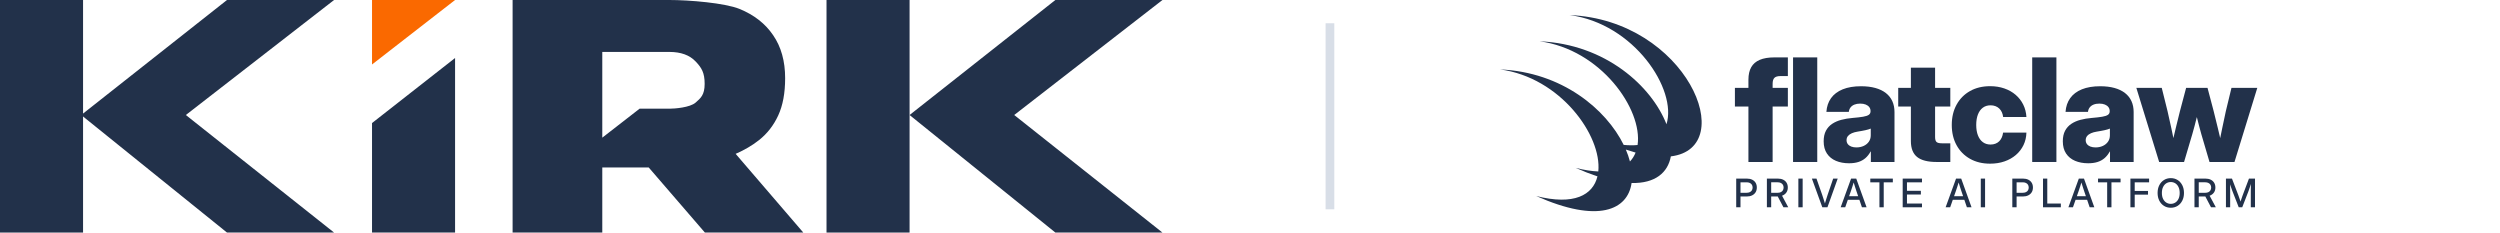
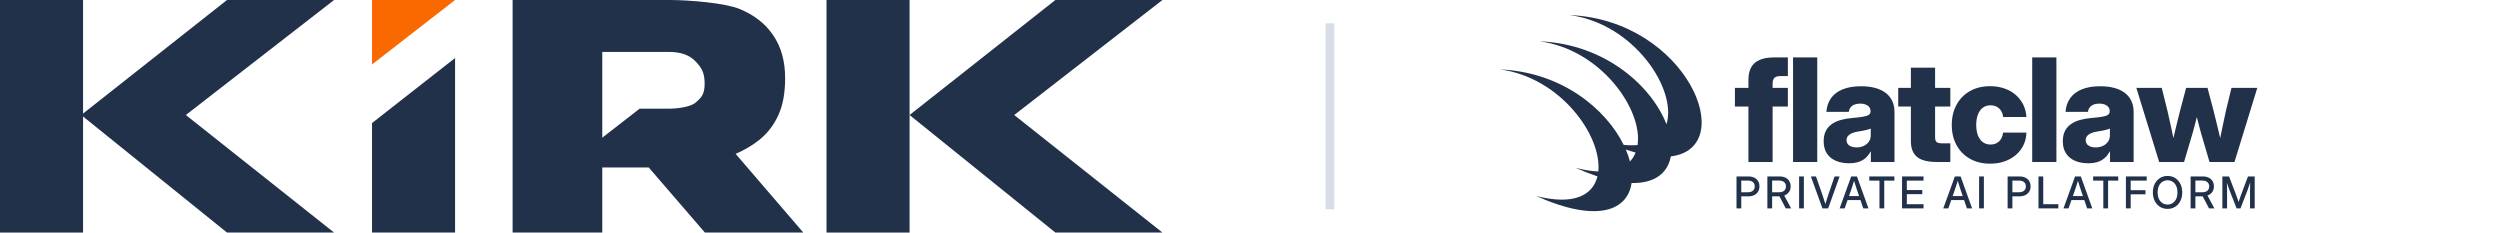
<svg xmlns="http://www.w3.org/2000/svg" viewBox="0 0 430 40" width="430" height="40" aria-label="Kirk Tech Solutions and FlatClaw">
  <g>
    <g id="kirk-logo">
      <g id="color=blue">
        <g id="text">
          <g id="k">
            <path id="Vector" d="M174.444 19.782L199.941 0H181.523L156.447 19.782L181.523 40H199.941L174.444 19.782Z" fill="#22314A" />
            <path id="Vector_2" d="M156.447 0H142.161V40H156.447V0Z" fill="#22314A" />
          </g>
          <g id="i">
            <path id="Vector_3" d="M78.273 9.977L63.988 21.165V40H78.273V9.977Z" fill="#22314A" />
            <path id="Vector_4" d="M78.273 0H63.988V11.092L78.273 0Z" fill="#FA6900" />
          </g>
          <g id="r">
            <path id="Subtract" d="M115.132 0C118.53 0 124.677 0.51 127.184 1.53C129.691 2.55 131.627 4.058 132.981 6.056C134.358 8.054 135.044 10.52 135.044 13.454C135.044 16.004 134.648 18.134 133.859 19.845C133.07 21.559 131.968 22.977 130.553 24.097C129.378 25.023 128.034 25.81 126.53 26.462L138.168 40H121.241L111.577 28.803H103.593V40H88.168V0H115.132ZM103.593 8.932V23.677L110.008 18.696H115.132C116.013 18.696 118.677 18.505 119.654 17.637C120.491 16.894 121.2 16.349 121.2 14.432C121.2 12.514 120.686 11.662 119.654 10.581C118.622 9.48 117.115 8.932 115.132 8.932H103.593Z" fill="#22314A" />
          </g>
          <g id="K">
            <path id="Vector_5" d="M31.964 19.782L57.461 0H39.043L13.967 19.782L39.043 40H57.461L31.964 19.782Z" fill="#22314A" />
            <path id="Vector_6" d="M14.286 0H0V40H14.286V0Z" fill="#22314A" />
          </g>
        </g>
      </g>
    </g>
  </g>
  <rect x="228" y="4" width="1.5" height="32" fill="#D8DEE7" />
  <g transform="translate(256 -0.5) scale(0.3636)">
    <g transform="translate(2 4) scale(0.2)">
      <path fill="#22314A" d="M182.338 22.55c152.455 20.22 254.7 176.264 228.928 258.163-34.76-89.215-143.516-189.588-300.207-196.15C255.855 103.772 355.365 245.5 342.92 329.856c-9.85.97-20.79.927-32.852-.24-41.436-84.32-146.004-172.382-292.437-178.513 142.546 18.907 241.2 156.557 232.36 241.316-15.664-.633-33.447-3.34-53.48-8.46 18.37 8.188 35.514 14.817 51.502 20.067-10.614 44.085-55.285 69.374-144.93 46.47C250 515.968 319.647 483.338 328.736 419.743c56.24 1.254 85.915-24.86 92.856-63.008 164.112-19.88 36.806-322.627-239.254-334.185zm132.808 318.083c7.97 2.704 15.666 5.077 23.07 7.11-3.122 7.893-7.546 14.993-13.35 21.095-2.393-9.222-5.635-18.663-9.72-28.205z" />
    </g>
    <g transform="translate(116 78)" fill="#22314A">
      <path d="M25.673 -35.062V-26.228H0.624V-35.062ZM7.018 0.0V-38.933Q7.018 -42.516 8.349 -44.847Q9.679 -47.178 12.398 -48.325Q15.117 -49.473 19.276 -49.473Q21.271 -49.473 23.095 -49.473Q24.92 -49.473 25.673 -49.473V-40.638Q25.197 -40.638 24.101 -40.638Q23.005 -40.638 22.18 -40.638Q20.157 -40.638 19.312 -39.801Q18.466 -38.964 18.466 -36.959V0.0Z" />
      <path d="M39.577 -49.473V0.0H28.128V-49.473Z" />
      <path d="M54.627 0.607Q51.116 0.607 48.41 -0.538Q45.705 -1.683 44.157 -3.994Q42.61 -6.305 42.61 -9.791Q42.61 -12.762 43.675 -14.768Q44.741 -16.774 46.615 -18.03Q48.49 -19.286 50.959 -19.938Q53.428 -20.591 56.202 -20.822Q59.354 -21.085 61.242 -21.406Q63.13 -21.727 63.956 -22.309Q64.782 -22.89 64.782 -23.941V-24.121Q64.782 -25.164 64.184 -25.948Q63.587 -26.731 62.5 -27.174Q61.413 -27.617 59.889 -27.617Q58.323 -27.617 57.154 -27.144Q55.985 -26.671 55.314 -25.794Q54.643 -24.917 54.51 -23.712H43.896Q44.163 -27.513 46.115 -30.222Q48.068 -32.931 51.638 -34.379Q55.209 -35.828 60.293 -35.828Q64.105 -35.828 67.058 -35.01Q70.011 -34.193 72.032 -32.615Q74.052 -31.037 75.083 -28.773Q76.114 -26.509 76.114 -23.617V0.0H64.933V-4.93H64.801Q63.766 -3.037 62.336 -1.81Q60.905 -0.582 59.007 0.013Q57.108 0.607 54.627 0.607ZM58.099 -6.888Q60.013 -6.888 61.553 -7.603Q63.093 -8.318 63.988 -9.604Q64.883 -10.889 64.883 -12.625V-15.797Q64.425 -15.599 63.797 -15.409Q63.17 -15.219 62.383 -15.046Q61.597 -14.872 60.662 -14.703Q59.727 -14.534 58.662 -14.36Q57.141 -14.119 55.963 -13.611Q54.784 -13.102 54.109 -12.289Q53.435 -11.476 53.435 -10.317Q53.435 -9.245 54.024 -8.47Q54.614 -7.695 55.66 -7.291Q56.707 -6.888 58.099 -6.888Z" />
      <path d="M102.522 -35.062V-26.228H77.877V-35.062ZM83.867 -44.625H95.316V-11.781Q95.316 -10.108 95.986 -9.472Q96.656 -8.835 98.562 -8.835Q99.426 -8.835 100.685 -8.835Q101.943 -8.835 102.522 -8.835V0.0Q101.634 0.0 99.809 0.0Q97.985 0.0 96.062 0.0Q89.729 0.0 86.798 -2.379Q83.867 -4.759 83.867 -9.871Z" />
      <path d="M121.348 0.797Q115.92 0.797 111.835 -1.506Q107.749 -3.809 105.48 -7.939Q103.211 -12.069 103.211 -17.515Q103.211 -22.97 105.48 -27.108Q107.749 -31.245 111.835 -33.552Q115.92 -35.859 121.348 -35.859Q124.993 -35.859 128.062 -34.795Q131.132 -33.73 133.403 -31.784Q135.673 -29.838 137.003 -27.171Q138.332 -24.505 138.521 -21.269H127.511Q127.363 -22.526 126.898 -23.544Q126.432 -24.561 125.665 -25.293Q124.898 -26.025 123.863 -26.417Q122.828 -26.809 121.55 -26.809Q119.424 -26.809 117.908 -25.683Q116.392 -24.557 115.584 -22.477Q114.777 -20.397 114.777 -17.515Q114.777 -14.666 115.584 -12.582Q116.392 -10.498 117.916 -9.375Q119.441 -8.253 121.55 -8.253Q122.828 -8.253 123.855 -8.65Q124.882 -9.047 125.633 -9.779Q126.384 -10.511 126.85 -11.557Q127.315 -12.604 127.487 -13.895H138.521Q138.433 -10.674 137.142 -7.995Q135.85 -5.316 133.563 -3.341Q131.276 -1.365 128.168 -0.284Q125.06 0.797 121.348 0.797Z" />
      <path d="M152.708 -49.473V0.0H141.259V-49.473Z" />
      <path d="M167.758 0.607Q164.247 0.607 161.541 -0.538Q158.836 -1.683 157.289 -3.994Q155.741 -6.305 155.741 -9.791Q155.741 -12.762 156.806 -14.768Q157.872 -16.774 159.746 -18.03Q161.621 -19.286 164.09 -19.938Q166.559 -20.591 169.333 -20.822Q172.485 -21.085 174.373 -21.406Q176.261 -21.727 177.087 -22.309Q177.913 -22.89 177.913 -23.941V-24.121Q177.913 -25.164 177.315 -25.948Q176.718 -26.731 175.631 -27.174Q174.544 -27.617 173.02 -27.617Q171.454 -27.617 170.285 -27.144Q169.116 -26.671 168.445 -25.794Q167.774 -24.917 167.641 -23.712H157.027Q157.294 -27.513 159.246 -30.222Q161.199 -32.931 164.769 -34.379Q168.34 -35.828 173.424 -35.828Q177.236 -35.828 180.189 -35.01Q183.142 -34.193 185.163 -32.615Q187.183 -31.037 188.214 -28.773Q189.245 -26.509 189.245 -23.617V0.0H178.064V-4.93H177.932Q176.897 -3.037 175.467 -1.81Q174.036 -0.582 172.138 0.013Q170.239 0.607 167.758 0.607ZM171.23 -6.888Q173.144 -6.888 174.684 -7.603Q176.224 -8.318 177.119 -9.604Q178.014 -10.889 178.014 -12.625V-15.797Q177.556 -15.599 176.928 -15.409Q176.301 -15.219 175.514 -15.046Q174.728 -14.872 173.793 -14.703Q172.858 -14.534 171.793 -14.36Q170.272 -14.119 169.094 -13.611Q167.915 -13.102 167.24 -12.289Q166.566 -11.476 166.566 -10.317Q166.566 -9.245 167.155 -8.47Q167.745 -7.695 168.791 -7.291Q169.838 -6.888 171.23 -6.888Z" />
      <path d="M201.312 0.0 190.522 -35.062H202.539L205.264 -24.098Q206.193 -20.242 207.051 -16.082Q207.909 -11.921 208.771 -7.881H207.242Q208.205 -11.921 209.18 -16.082Q210.156 -20.242 211.16 -24.098L214.07 -35.062H224.19L227.084 -24.098Q228.088 -20.242 229.06 -16.082Q230.031 -11.921 230.994 -7.881H229.492Q230.337 -11.921 231.165 -16.069Q231.993 -20.217 232.871 -24.098L235.519 -35.062H247.738L236.948 0.0H225.133L221.275 -13.111Q220.737 -15.022 220.216 -17.013Q219.694 -19.003 219.19 -21.047Q218.685 -23.092 218.147 -25.104H220.121Q219.608 -23.092 219.087 -21.047Q218.566 -19.003 218.057 -17.013Q217.548 -15.022 216.977 -13.111L213.095 0.0Z" />
    </g>
-     <g transform="translate(116 99.43)" fill="#22314A">
-       <path d="M1.237 0.0V-13.572H6.263Q7.72 -13.572 8.781 -13.057Q9.842 -12.542 10.417 -11.593Q10.991 -10.644 10.991 -9.343Q10.991 -8.044 10.402 -7.094Q9.812 -6.144 8.736 -5.626Q7.66 -5.107 6.203 -5.107H2.301V-6.863H6.167Q7.047 -6.863 7.678 -7.164Q8.309 -7.465 8.653 -8.024Q8.996 -8.582 8.996 -9.343Q8.996 -10.113 8.653 -10.663Q8.309 -11.214 7.678 -11.515Q7.047 -11.816 6.167 -11.816H3.263V0.0Z" />
-       <path d="M15.753 0.0V-13.572H20.921Q22.378 -13.572 23.439 -13.057Q24.5 -12.542 25.075 -11.593Q25.65 -10.644 25.65 -9.343Q25.65 -8.051 25.04 -7.104Q24.43 -6.157 23.336 -5.645Q22.241 -5.133 20.78 -5.133H16.919V-6.856H20.84Q21.713 -6.856 22.344 -7.159Q22.975 -7.462 23.315 -8.022Q23.654 -8.582 23.654 -9.343Q23.654 -10.113 23.311 -10.665Q22.967 -11.217 22.336 -11.52Q21.705 -11.823 20.825 -11.823H17.779V0.0ZM23.581 0.0 20.361 -6.113H22.581L25.859 0.0Z" />
-       <path d="M32.669 -13.572V0.0H30.642V-13.572Z" />
-       <path d="M41.967 0.0 37.039 -13.572H39.209L41.898 -5.917Q42.184 -5.063 42.572 -3.839Q42.96 -2.615 43.497 -0.918H42.924Q43.443 -2.615 43.83 -3.839Q44.216 -5.063 44.492 -5.917L47.107 -13.572H49.253L44.396 0.0Z" />
-       <path d="M50.654 0.0 55.582 -13.572H58.023L62.915 0.0H60.713L58.102 -7.655Q57.781 -8.628 57.41 -9.784Q57.039 -10.94 56.52 -12.654H57.092Q56.569 -10.94 56.196 -9.784Q55.823 -8.628 55.493 -7.655L52.804 0.0ZM53.387 -3.524V-5.243H60.183V-3.524Z" />
-       <path d="M64.667 -11.8V-13.572H75.329V-11.8H71.019V0.0H68.992V-11.8Z" />
-       <path d="M79.99 0.0V-13.572H89.12V-11.8H82.016V-7.795H88.593V-6.042H82.016V-1.772H89.12V0.0Z" />
-       <path d="M100.302 0.0 105.23 -13.572H107.672L112.563 0.0H110.361L107.75 -7.655Q107.43 -8.628 107.059 -9.784Q106.687 -10.94 106.168 -12.654H106.74Q106.217 -10.94 105.845 -9.784Q105.472 -8.628 105.141 -7.655L102.452 0.0ZM103.035 -3.524V-5.243H109.832V-3.524Z" />
-       <path d="M118.961 -13.572V0.0H116.935V-13.572Z" />
-       <path d="M131.849 0.0V-13.572H136.875Q138.332 -13.572 139.393 -13.057Q140.454 -12.542 141.029 -11.593Q141.604 -10.644 141.604 -9.343Q141.604 -8.044 141.014 -7.094Q140.424 -6.144 139.348 -5.626Q138.272 -5.107 136.815 -5.107H132.913V-6.863H136.779Q137.659 -6.863 138.29 -7.164Q138.922 -7.465 139.265 -8.024Q139.608 -8.582 139.608 -9.343Q139.608 -10.113 139.265 -10.663Q138.922 -11.214 138.29 -11.515Q137.659 -11.816 136.779 -11.816H133.875V0.0Z" />
-       <path d="M146.365 0.0V-13.572H148.391V-1.772H154.807V0.0Z" />
-       <path d="M158.382 0.0 163.31 -13.572H165.752L170.643 0.0H168.441L165.83 -7.655Q165.51 -8.628 165.138 -9.784Q164.767 -10.94 164.248 -12.654H164.82Q164.297 -10.94 163.924 -9.784Q163.552 -8.628 163.221 -7.655L160.532 0.0ZM161.115 -3.524V-5.243H167.912V-3.524Z" />
-       <path d="M172.395 -11.8V-13.572H183.057V-11.8H178.747V0.0H176.72V-11.8Z" />
-       <path d="M187.718 0.0V-13.572H196.551V-11.8H189.745V-7.729H196.038V-5.98H189.745V0.0Z" />
-       <path d="M206.813 0.219Q205.009 0.219 203.596 -0.667Q202.184 -1.552 201.377 -3.129Q200.57 -4.706 200.57 -6.777Q200.57 -8.866 201.377 -10.443Q202.184 -12.021 203.596 -12.906Q205.009 -13.79 206.813 -13.79Q208.625 -13.79 210.033 -12.906Q211.441 -12.021 212.249 -10.443Q213.057 -8.866 213.057 -6.777Q213.057 -4.705 212.249 -3.128Q211.441 -1.55 210.033 -0.666Q208.625 0.219 206.813 0.219ZM206.813 -1.626Q207.982 -1.626 208.938 -2.225Q209.893 -2.824 210.458 -3.975Q211.024 -5.125 211.024 -6.777Q211.024 -8.437 210.458 -9.593Q209.893 -10.748 208.938 -11.347Q207.982 -11.945 206.813 -11.945Q205.646 -11.945 204.69 -11.347Q203.735 -10.748 203.169 -9.593Q202.603 -8.437 202.603 -6.777Q202.603 -5.125 203.169 -3.975Q203.735 -2.824 204.69 -2.225Q205.646 -1.626 206.813 -1.626Z" />
-       <path d="M218.017 0.0V-13.572H223.185Q224.642 -13.572 225.703 -13.057Q226.763 -12.542 227.338 -11.593Q227.913 -10.644 227.913 -9.343Q227.913 -8.051 227.304 -7.104Q226.694 -6.157 225.599 -5.645Q224.505 -5.133 223.044 -5.133H219.183V-6.856H223.104Q223.977 -6.856 224.608 -7.159Q225.239 -7.462 225.578 -8.022Q225.918 -8.582 225.918 -9.343Q225.918 -10.113 225.575 -10.665Q225.231 -11.217 224.6 -11.52Q223.969 -11.823 223.089 -11.823H220.043V0.0ZM225.845 0.0 222.625 -6.113H224.845L228.123 0.0Z" />
-       <path d="M232.906 0.0V-13.572H235.756L238.799 -5.623Q238.924 -5.285 239.096 -4.792Q239.268 -4.299 239.45 -3.763Q239.632 -3.226 239.793 -2.744Q239.953 -2.263 240.049 -1.948H239.568Q239.664 -2.263 239.821 -2.744Q239.977 -3.226 240.159 -3.763Q240.34 -4.299 240.511 -4.792Q240.683 -5.285 240.8 -5.623L243.795 -13.572H246.654V0.0H244.663V-7.398Q244.663 -7.84 244.671 -8.383Q244.679 -8.927 244.695 -9.518Q244.711 -10.108 244.726 -10.71Q244.741 -11.312 244.749 -11.872H245.013Q244.791 -11.208 244.571 -10.555Q244.351 -9.902 244.15 -9.313Q243.95 -8.723 243.779 -8.235Q243.608 -7.748 243.478 -7.398L240.61 0.0H238.953L236.066 -7.398Q235.935 -7.748 235.759 -8.235Q235.583 -8.723 235.378 -9.313Q235.172 -9.902 234.944 -10.555Q234.715 -11.208 234.478 -11.872H234.819Q234.833 -11.312 234.845 -10.71Q234.857 -10.108 234.873 -9.518Q234.889 -8.927 234.897 -8.383Q234.905 -7.84 234.905 -7.398V0.0Z" />
+     <g transform="translate(116 99.95)" fill="#22314A">
+       <path d="M1.376 0.0V-15.106H6.971Q8.593 -15.106 9.774 -14.533Q10.954 -13.96 11.594 -12.904Q12.234 -11.847 12.234 -10.4Q12.234 -8.954 11.578 -7.897Q10.921 -6.839 9.724 -6.262Q8.526 -5.685 6.905 -5.685H2.561V-7.639H6.865Q7.844 -7.639 8.547 -7.974Q9.249 -8.31 9.631 -8.931Q10.014 -9.553 10.014 -10.4Q10.014 -11.257 9.631 -11.869Q9.249 -12.482 8.547 -12.817Q7.844 -13.152 6.865 -13.152H3.632V0.0Z" />
+       <path d="M15.977 0.0V-15.106H21.729Q23.351 -15.106 24.532 -14.533Q25.713 -13.96 26.353 -12.904Q26.993 -11.847 26.993 -10.4Q26.993 -8.961 26.314 -7.907Q25.635 -6.853 24.417 -6.283Q23.199 -5.714 21.573 -5.714H17.275V-7.632H21.64Q22.611 -7.632 23.313 -7.969Q24.016 -8.306 24.394 -8.929Q24.772 -9.553 24.772 -10.4Q24.772 -11.257 24.39 -11.871Q24.007 -12.485 23.305 -12.822Q22.602 -13.159 21.623 -13.159H18.232V0.0ZM24.69 0.0 21.106 -6.804H23.578L27.226 0.0Z" />
+       <path d="M33.248 -15.106V0.0H30.993V-15.106Z" />
+       <path d="M42.041 0.0 36.556 -15.106H38.971L41.964 -6.586Q42.282 -5.636 42.714 -4.274Q43.146 -2.911 43.744 -1.022H43.106Q43.684 -2.911 44.114 -4.274Q44.544 -5.636 44.851 -6.586L47.762 -15.106H50.15L44.744 0.0Z" />
+       <path d="M50.153 0.0 55.637 -15.106H58.355L63.8 0.0H61.349L58.442 -8.52Q58.086 -9.603 57.673 -10.89Q57.26 -12.177 56.682 -14.085H57.318Q56.737 -12.177 56.322 -10.89Q55.907 -9.603 55.539 -8.52L52.546 0.0ZM53.194 -3.922V-5.836H60.76V-3.922Z" />
+       <path d="M64.193 -13.134V-15.106H76.061V-13.134H71.263V0.0H69.007V-13.134Z" />
+       <path d="M79.691 0.0V-15.106H89.853V-13.134H81.947V-8.676H89.267V-6.726H81.947V-1.973H89.853V0.0Z" />
+       <path d="M99.186 0.0 104.671 -15.106H107.389L112.833 0.0H110.383L107.476 -8.52Q107.119 -9.603 106.706 -10.89Q106.293 -12.177 105.715 -14.085H106.352Q105.77 -12.177 105.355 -10.89Q104.94 -9.603 104.572 -8.52L101.579 0.0ZM102.228 -3.922V-5.836H109.793V-3.922Z" />
+       <path d="M118.398 -15.106V0.0H116.142V-15.106Z" />
+       <path d="M129.628 0.0V-15.106H135.222Q136.844 -15.106 138.025 -14.533Q139.206 -13.96 139.846 -12.904Q140.486 -11.847 140.486 -10.4Q140.486 -8.954 139.829 -7.897Q139.173 -6.839 137.975 -6.262Q136.778 -5.685 135.156 -5.685H130.812V-7.639H135.116Q136.096 -7.639 136.798 -7.974Q137.5 -8.31 137.883 -8.931Q138.265 -9.553 138.265 -10.4Q138.265 -11.257 137.883 -11.869Q137.5 -12.482 136.798 -12.817Q136.096 -13.152 135.116 -13.152H131.883V0.0Z" />
+       <path d="M144.228 0.0V-15.106H146.484V-1.973H153.624V0.0Z" />
+       <path d="M156.047 0.0 161.532 -15.106H164.25L169.694 0.0H167.244L164.337 -8.52Q163.98 -9.603 163.567 -10.89Q163.154 -12.177 162.576 -14.085H163.213Q162.631 -12.177 162.216 -10.89Q161.801 -9.603 161.433 -8.52L158.44 0.0ZM159.089 -3.922V-5.836H166.654V-3.922Z" />
+       <path d="M170.087 -13.134V-15.106H181.955V-13.134H177.157V0.0H174.902V-13.134Z" />
+       <path d="M185.586 0.0V-15.106H195.418V-13.134H187.841V-8.603H194.846V-6.656H187.841V0.0Z" />
+       <path d="M205.283 0.243Q203.274 0.243 201.702 -0.742Q200.13 -1.728 199.232 -3.483Q198.333 -5.238 198.333 -7.543Q198.333 -9.868 199.232 -11.624Q200.13 -13.381 201.702 -14.365Q203.274 -15.35 205.283 -15.35Q207.299 -15.35 208.866 -14.365Q210.433 -13.381 211.333 -11.624Q212.232 -9.868 212.232 -7.543Q212.232 -5.237 211.333 -3.481Q210.433 -1.726 208.866 -0.741Q207.299 0.243 205.283 0.243ZM205.283 -1.81Q206.584 -1.81 207.647 -2.477Q208.711 -3.143 209.34 -4.424Q209.969 -5.705 209.969 -7.543Q209.969 -9.391 209.34 -10.677Q208.711 -11.963 207.647 -12.63Q206.584 -13.296 205.283 -13.296Q203.983 -13.296 202.92 -12.63Q201.856 -11.963 201.226 -10.677Q200.596 -9.391 200.596 -7.543Q200.596 -5.705 201.226 -4.424Q201.856 -3.143 202.92 -2.477Q203.983 -1.81 205.283 -1.81Z" />
+       <path d="M216.196 0.0V-15.106H221.948Q223.57 -15.106 224.751 -14.533Q225.932 -13.96 226.572 -12.904Q227.211 -11.847 227.211 -10.4Q227.211 -8.961 226.533 -7.907Q225.854 -6.853 224.636 -6.283Q223.418 -5.714 221.792 -5.714H217.494V-7.632H221.858Q222.83 -7.632 223.532 -7.969Q224.234 -8.306 224.613 -8.929Q224.991 -9.553 224.991 -10.4Q224.991 -11.257 224.608 -11.871Q224.226 -12.485 223.524 -12.822Q222.821 -13.159 221.842 -13.159H218.451V0.0ZM224.909 0.0 221.325 -6.804H223.796L227.445 0.0Z" />
+       <path d="M231.212 0.0V-15.106H234.383L237.771 -6.258Q237.91 -5.883 238.101 -5.334Q238.293 -4.786 238.496 -4.188Q238.698 -3.591 238.877 -3.055Q239.056 -2.519 239.163 -2.168H238.626Q238.733 -2.519 238.908 -3.055Q239.082 -3.591 239.284 -4.188Q239.486 -4.786 239.677 -5.334Q239.867 -5.883 239.998 -6.258L243.332 -15.106H246.514V0.0H244.298V-8.234Q244.298 -8.726 244.306 -9.331Q244.315 -9.936 244.333 -10.594Q244.351 -11.251 244.368 -11.921Q244.385 -12.592 244.393 -13.214H244.687Q244.441 -12.475 244.196 -11.749Q243.951 -11.022 243.727 -10.366Q243.504 -9.709 243.314 -9.166Q243.124 -8.624 242.979 -8.234L239.786 0.0H237.943L234.728 -8.234Q234.583 -8.624 234.387 -9.166Q234.191 -9.709 233.963 -10.366Q233.734 -11.022 233.48 -11.749Q233.225 -12.475 232.961 -13.214H233.34Q233.357 -12.592 233.37 -11.921Q233.383 -11.251 233.401 -10.594Q233.418 -9.936 233.427 -9.331Q233.436 -8.726 233.436 -8.234V0.0Z" />
    </g>
  </g>
</svg>
